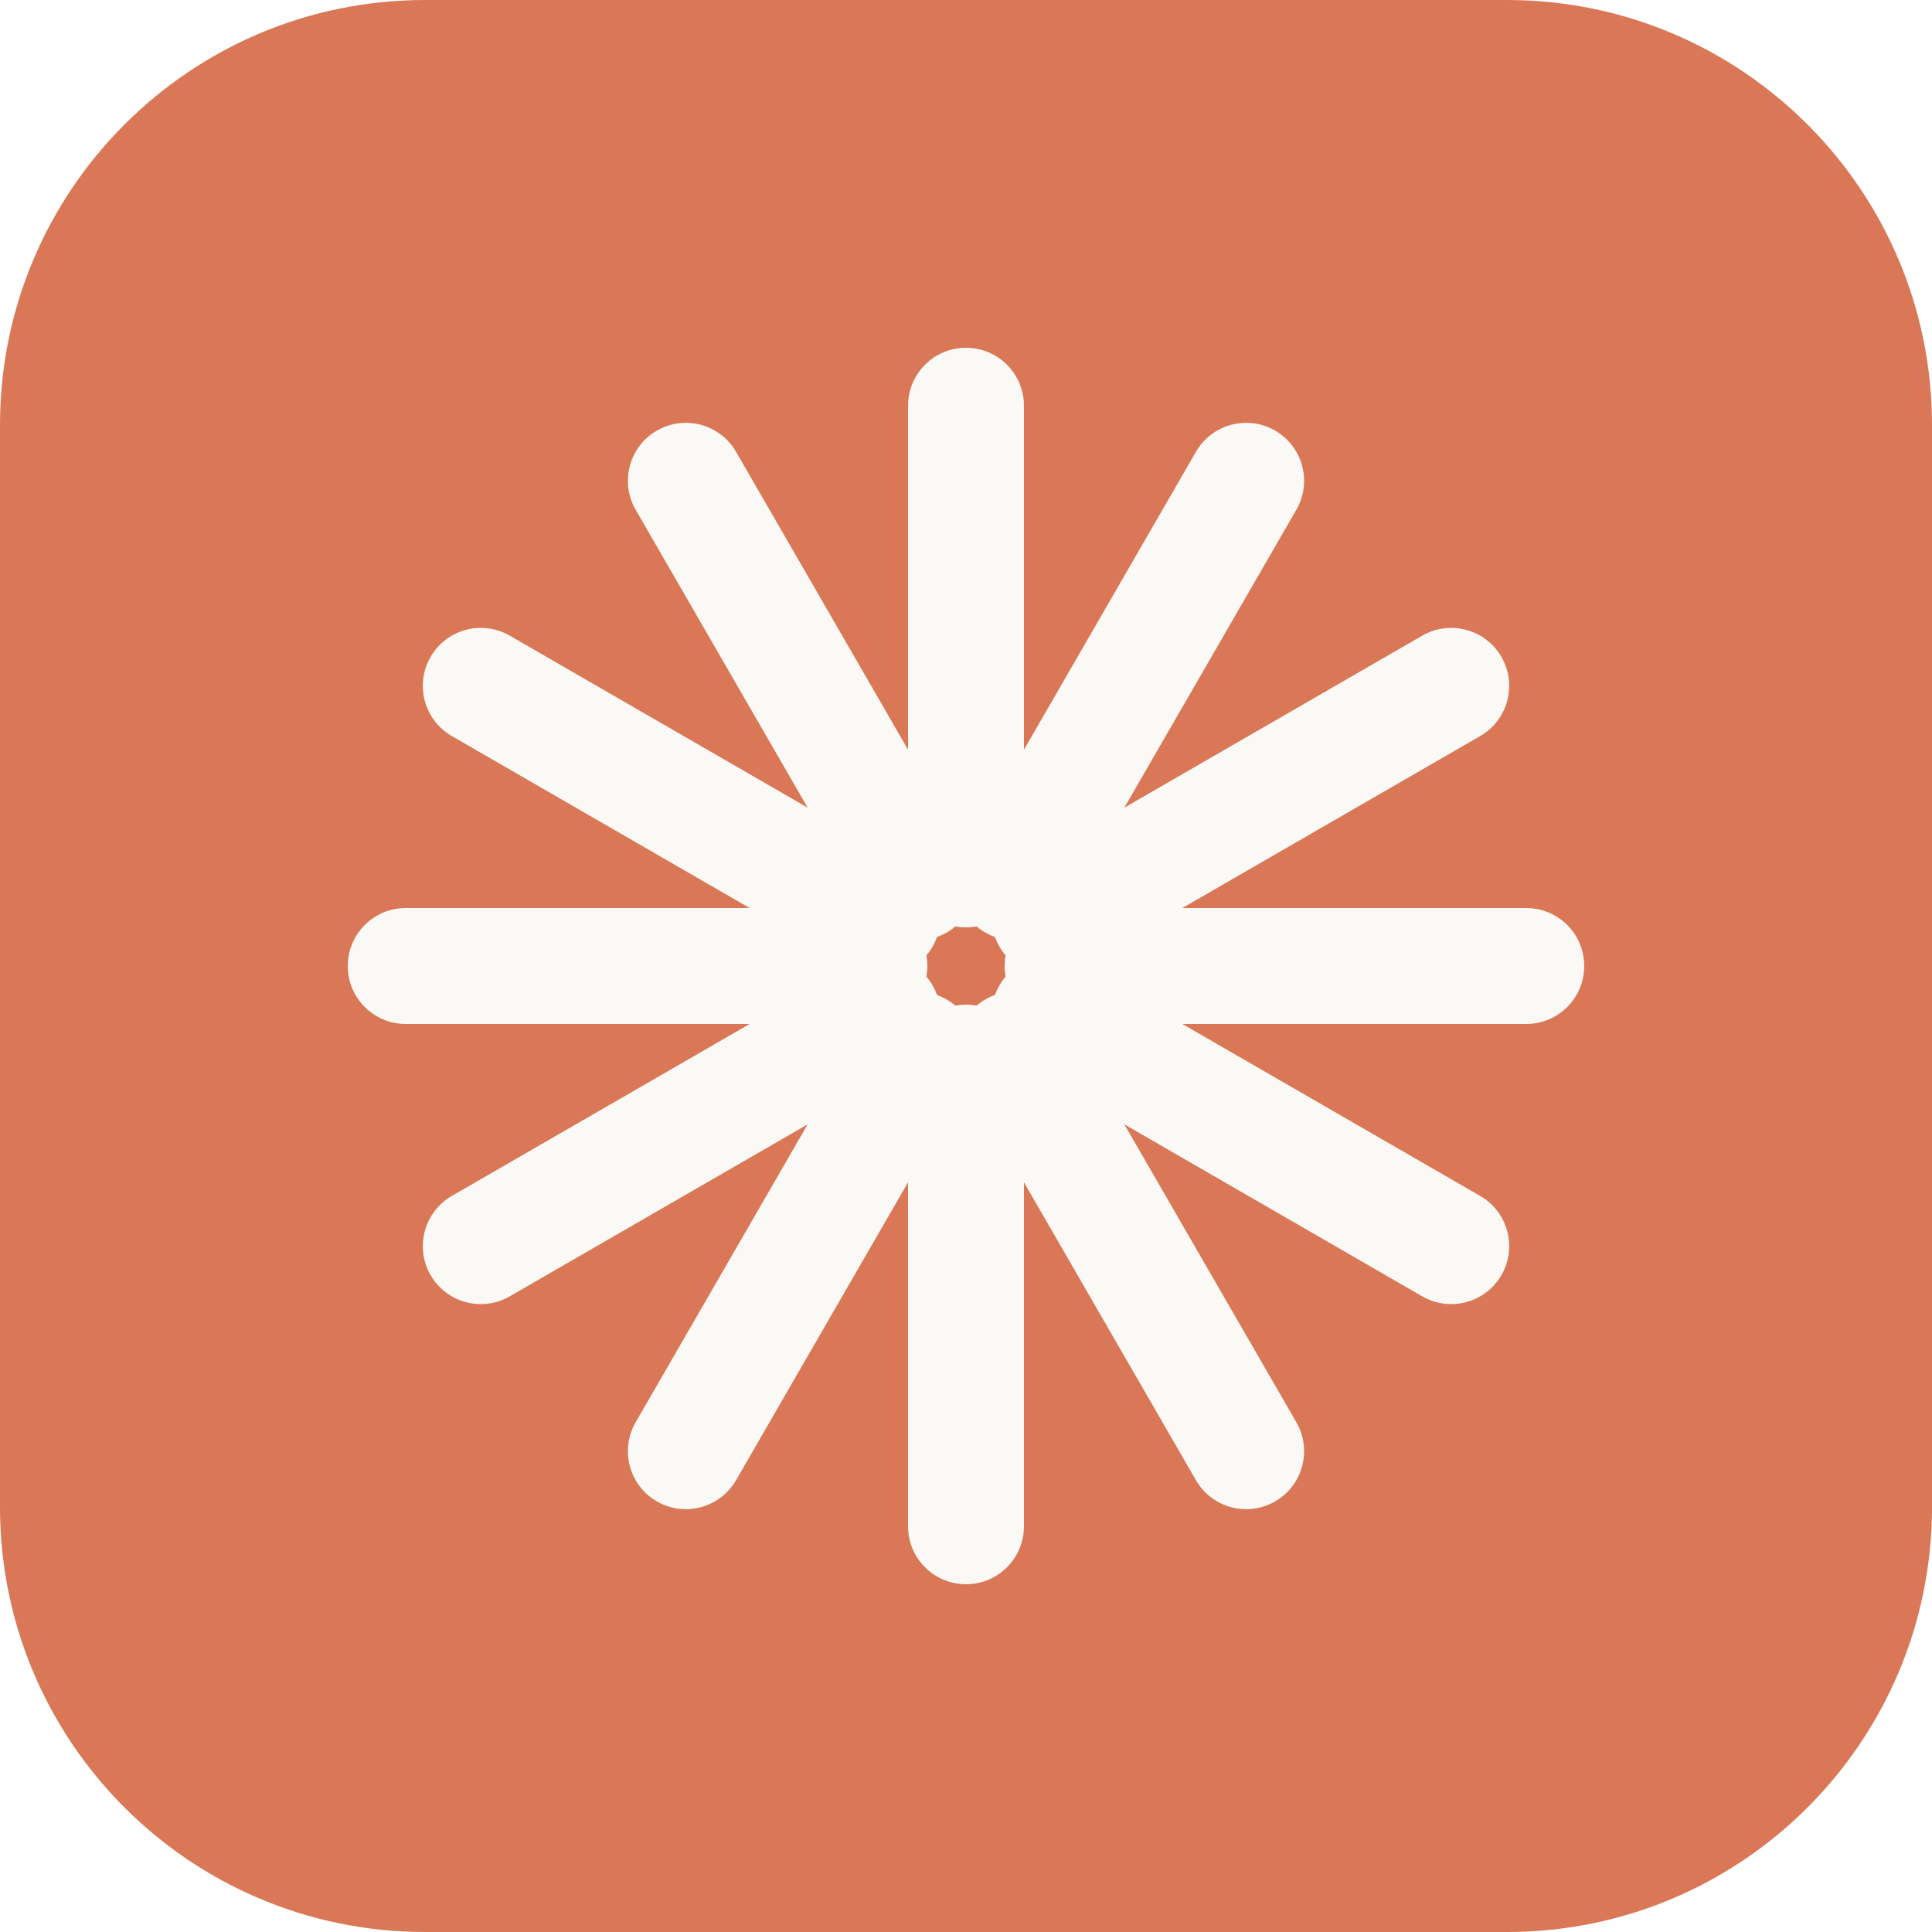
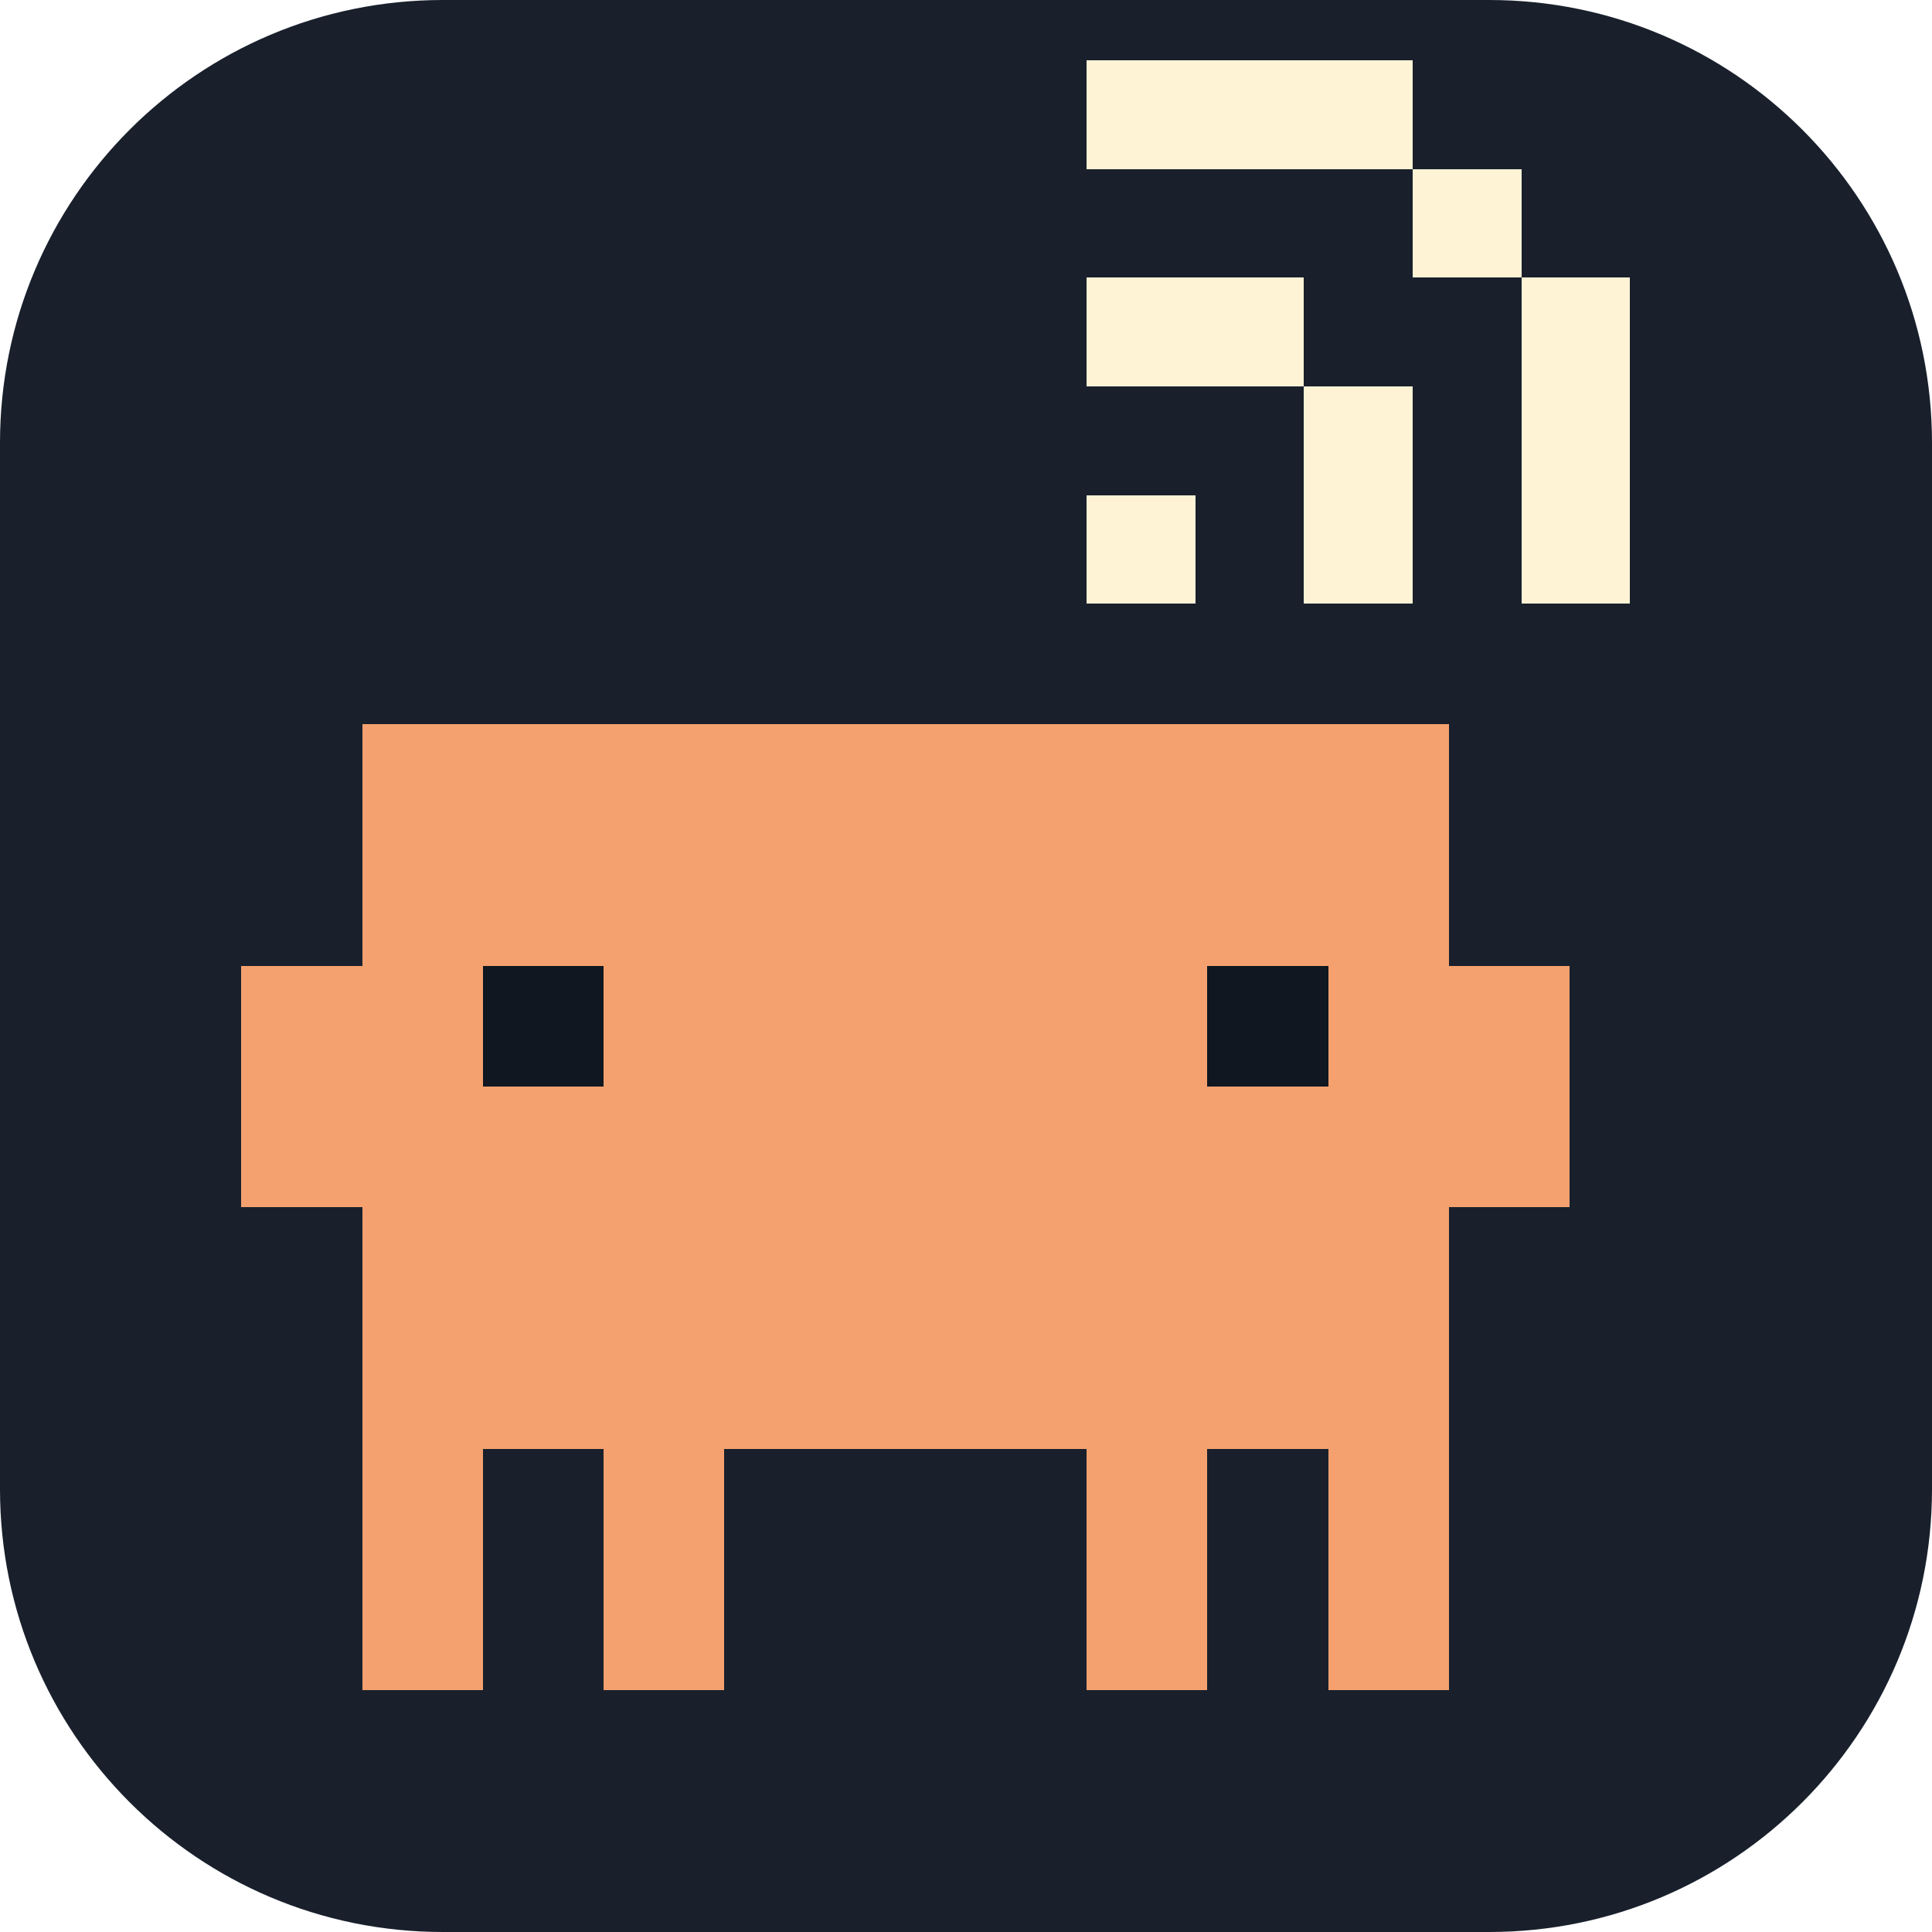
- <svg xmlns="http://www.w3.org/2000/svg" viewBox="0 0 100 100">
-   <rect width="100" height="100" rx="22" fill="#d97757" />
-   <g fill="#faf9f5">
-     <rect x="47" y="18" width="6" height="30" rx="3" />
-     <rect x="47" y="18" width="6" height="30" rx="3" transform="rotate(30 50 50)" />
-     <rect x="47" y="18" width="6" height="30" rx="3" transform="rotate(60 50 50)" />
-     <rect x="47" y="18" width="6" height="30" rx="3" transform="rotate(90 50 50)" />
-     <rect x="47" y="18" width="6" height="30" rx="3" transform="rotate(120 50 50)" />
-     <rect x="47" y="18" width="6" height="30" rx="3" transform="rotate(150 50 50)" />
-     <rect x="47" y="18" width="6" height="30" rx="3" transform="rotate(180 50 50)" />
-     <rect x="47" y="18" width="6" height="30" rx="3" transform="rotate(210 50 50)" />
-     <rect x="47" y="18" width="6" height="30" rx="3" transform="rotate(240 50 50)" />
-     <rect x="47" y="18" width="6" height="30" rx="3" transform="rotate(270 50 50)" />
-     <rect x="47" y="18" width="6" height="30" rx="3" transform="rotate(300 50 50)" />
-     <rect x="47" y="18" width="6" height="30" rx="3" transform="rotate(330 50 50)" />
+ <svg xmlns="http://www.w3.org/2000/svg" width="96" height="96" viewBox="0 0 96 96">
+   <rect width="96" height="96" rx="22" fill="#19202C" />
+   <g transform="translate(12 36) scale(6)" shape-rendering="crispEdges">
+     <path d="M1 0H10V2H11V4H10V8H9V6H8V8H7V6H4V8H3V6H2V8H1V4H0V2H1Z" fill="#F4A16F" />
+     <path d="M2 2h1v1H2zM8 2h1v1H8z" fill="#101720" />
+   </g>
+   <g transform="translate(54 3) scale(5.4)" fill="#FFF3D6" shape-rendering="crispEdges">
+     <rect x="0" y="0" width="1" height="1" />
+     <rect x="1" y="0" width="1" height="1" />
+     <rect x="2" y="0" width="1" height="1" />
+     <rect x="3" y="1" width="1" height="1" />
+     <rect x="4" y="2" width="1" height="1" />
+     <rect x="4" y="3" width="1" height="1" />
+     <rect x="4" y="4" width="1" height="1" />
+     <rect x="0" y="2" width="1" height="1" />
+     <rect x="1" y="2" width="1" height="1" />
+     <rect x="2" y="3" width="1" height="1" />
+     <rect x="2" y="4" width="1" height="1" />
+     <rect x="0" y="4" width="1" height="1" />
  </g>
</svg>
